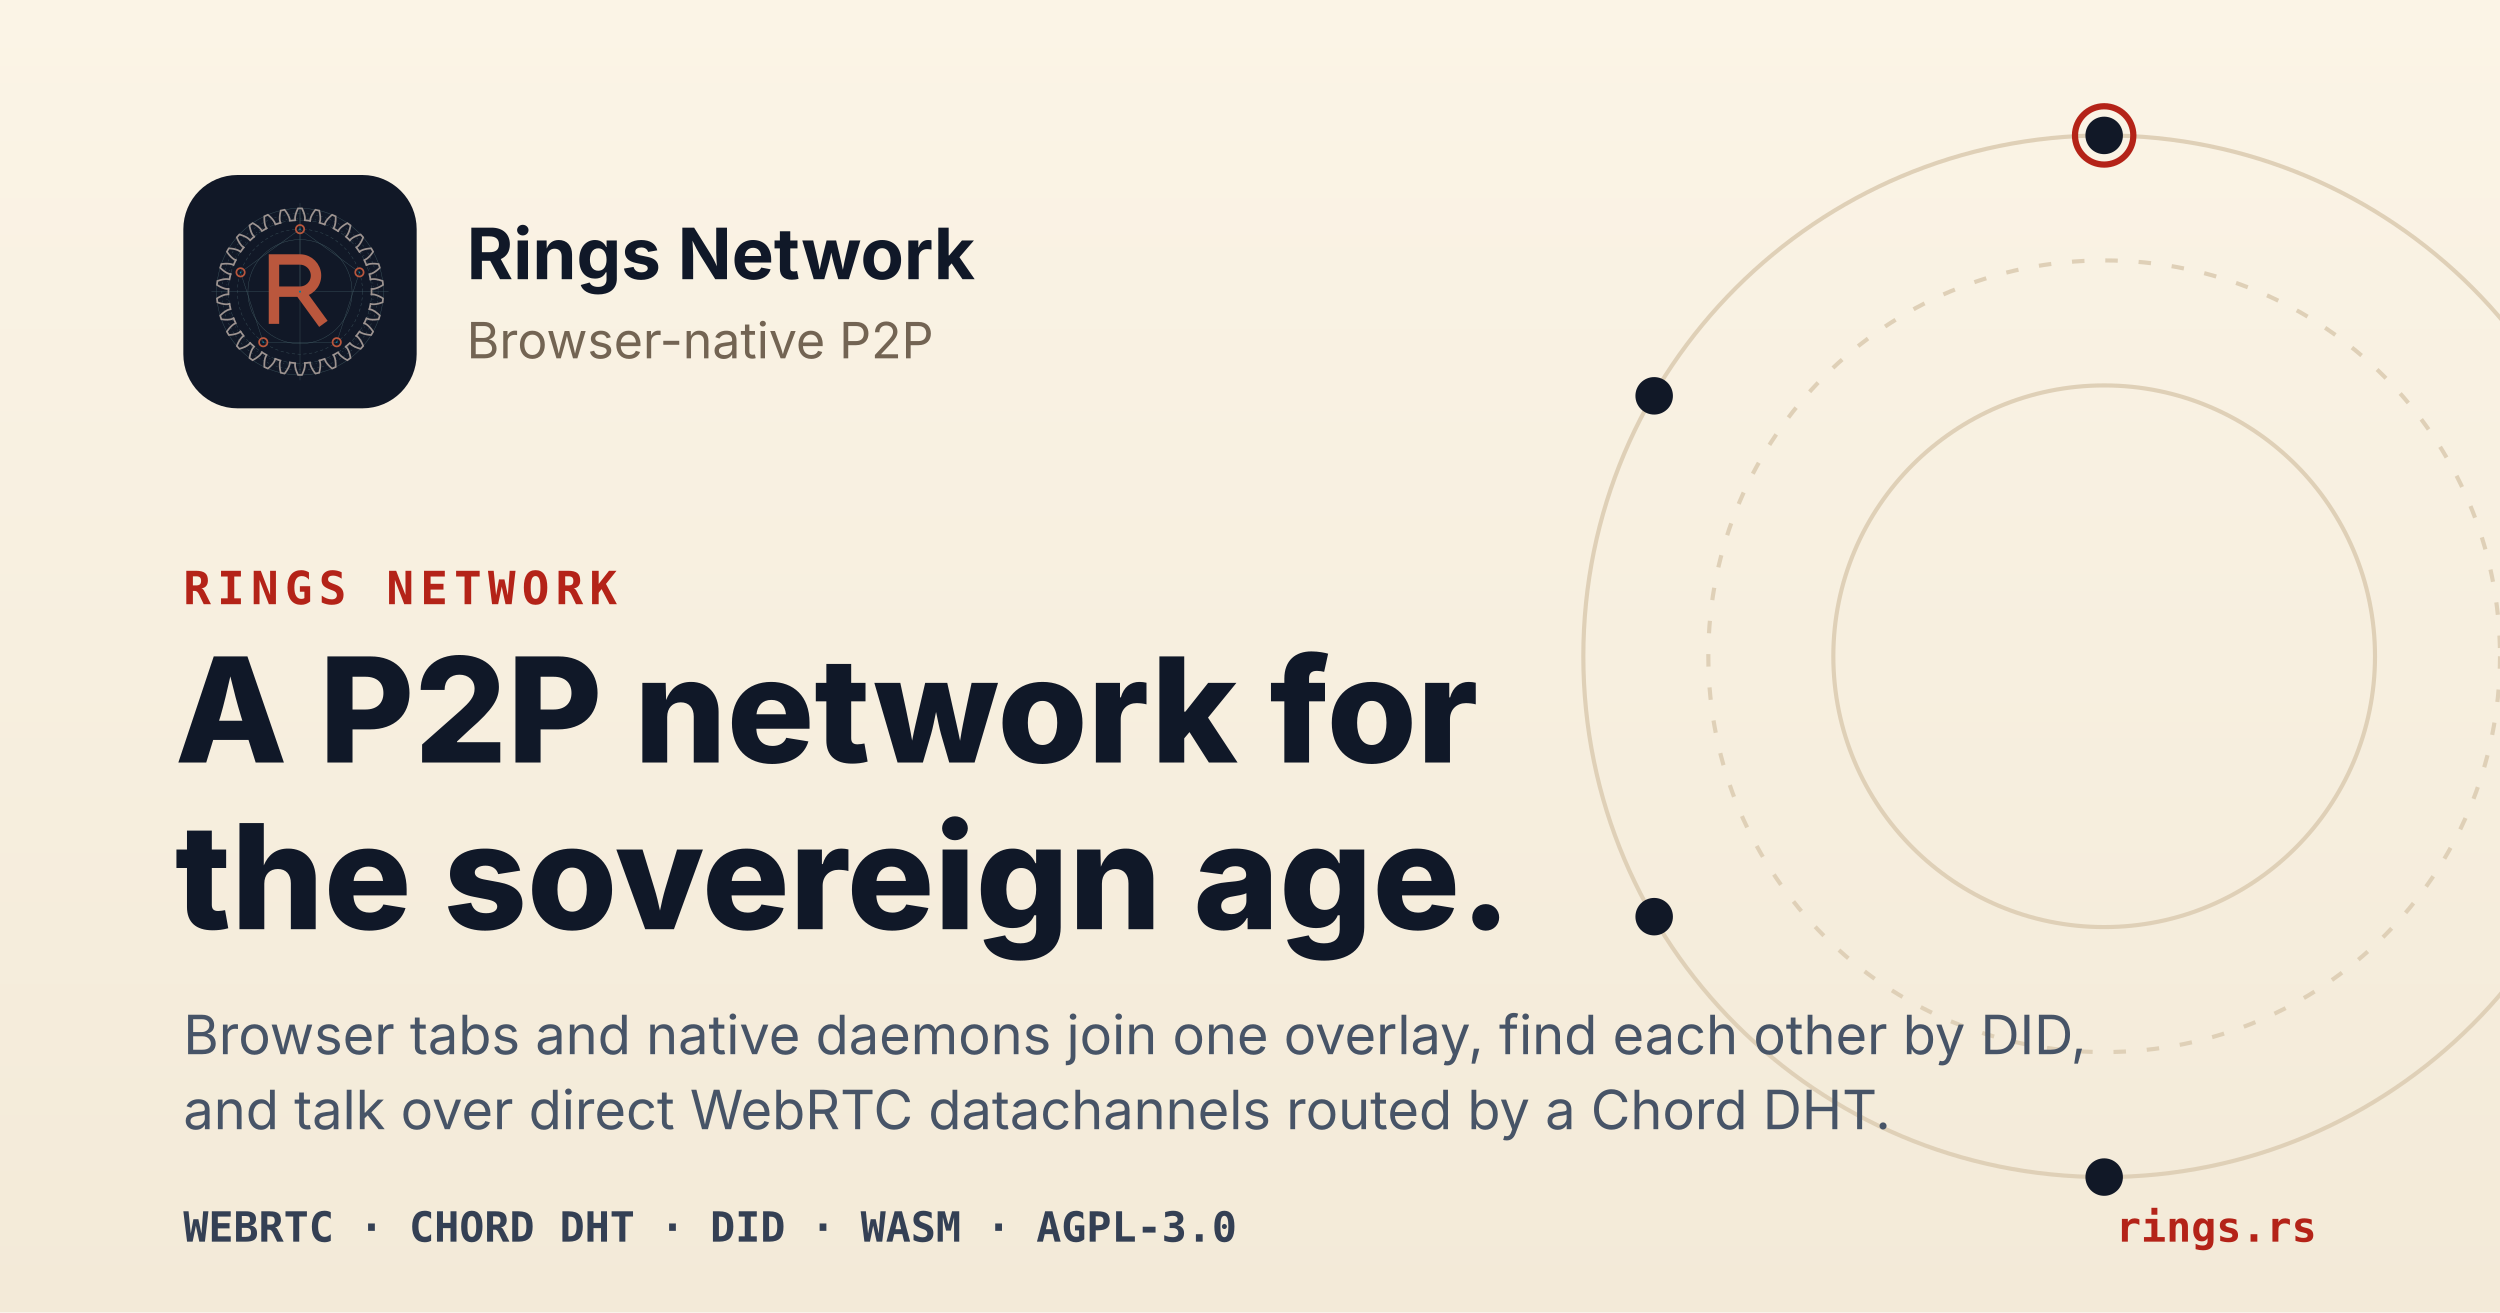
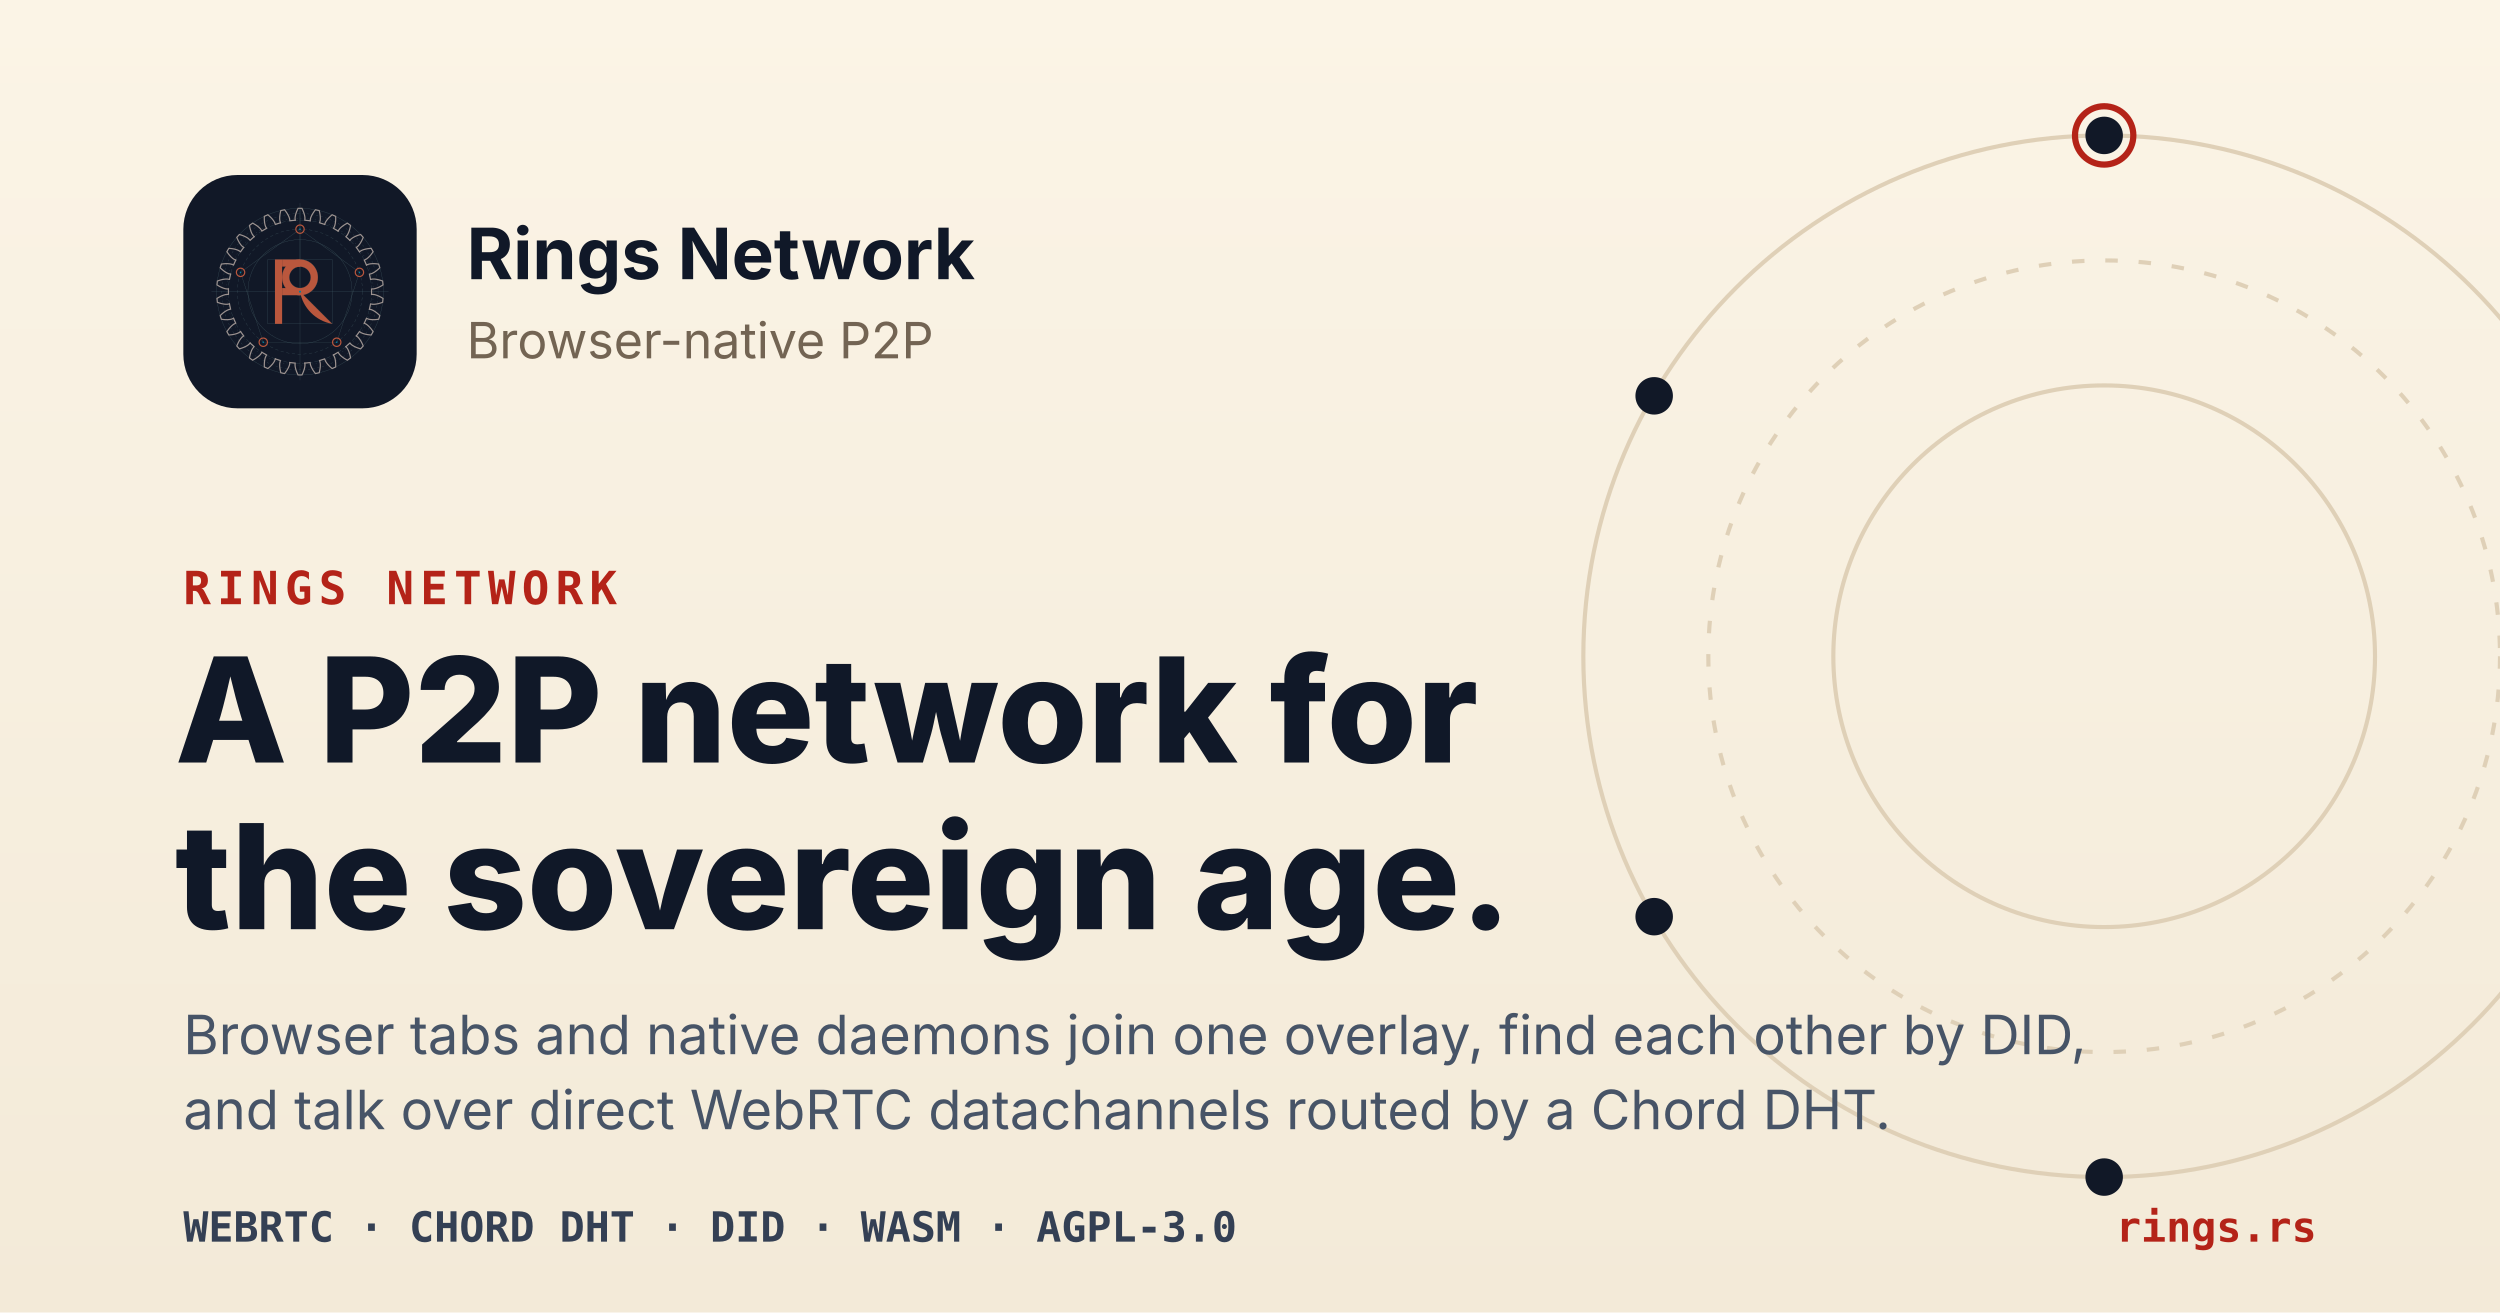
<svg xmlns="http://www.w3.org/2000/svg" width="1200" height="630" viewBox="0 0 1200 630">
  <defs>
    <linearGradient id="page" x1="0" y1="0" x2="0" y2="1">
      <stop offset="0" stop-color="#fbf4e6" />
      <stop offset="1" stop-color="#f3ead8" />
    </linearGradient>
  </defs>
  <rect width="1200" height="630" fill="url(#page)" />
  <g fill="none" stroke="#dfd0b7" stroke-width="2">
    <circle cx="1010" cy="315" r="250" />
    <circle cx="1010" cy="315" r="190" stroke-dasharray="6 10" />
    <circle cx="1010" cy="315" r="130" />
  </g>
  <g fill="#111827">
    <circle cx="1010" cy="65" r="9" />
    <circle cx="1226" cy="190" r="9" />
    <circle cx="1226" cy="440" r="9" />
    <circle cx="1010" cy="565" r="9" />
    <circle cx="794" cy="440" r="9" />
    <circle cx="794" cy="190" r="9" />
  </g>
  <circle cx="1010" cy="65" r="14" fill="none" stroke="#b42318" stroke-width="3" />
  <rect x="88" y="84" width="112" height="112" rx="26" fill="#111827" />
  <svg x="100" y="96" width="88" height="88" viewBox="-176 -176 352 352">
-     <style>.primary{stroke:#9d9390}.accent{stroke:#ba573d}.signal{fill:#007f9e}.guide{stroke:#435e65}</style>
+     <style>.primary{stroke:#9d9390}.accent{stroke:#ba573d}.glyph{fill:#ba573d}.signal{fill:#007f9e}.guide{stroke:#435e65}</style>
    <defs>
      <path id="tooth" d="M -9.242,-137.189 L -9.474,-140.635 L -9.476,-140.67 L -9.479,-140.776 L -9.481,-140.953 L -9.478,-141.2 L -9.468,-141.517 L -9.446,-141.905 L -9.41,-142.362 L -9.356,-142.889 L -9.283,-143.485 L -9.185,-144.148 L -9.062,-144.879 L -8.908,-145.677 L -8.722,-146.539 L -8.5,-147.466 L -8.239,-148.456 L -7.937,-149.508 L -7.591,-150.62 L -7.197,-151.791 L -6.753,-153.019 L -6.256,-154.303 L -5.703,-155.641 L -5.093,-157.03 L -4.421,-158.47 L -3.687,-159.958 A 160 160 0 0 1 3.687,-159.958 L 4.421,-158.47 L 5.093,-157.03 L 5.703,-155.641 L 6.256,-154.303 L 6.753,-153.019 L 7.197,-151.791 L 7.591,-150.62 L 7.937,-149.508 L 8.239,-148.456 L 8.5,-147.466 L 8.722,-146.539 L 8.908,-145.677 L 9.062,-144.879 L 9.185,-144.148 L 9.283,-143.485 L 9.356,-142.889 L 9.41,-142.362 L 9.446,-141.905 L 9.468,-141.517 L 9.478,-141.2 L 9.481,-140.953 L 9.479,-140.776 L 9.476,-140.67 L 9.474,-140.635 L 9.242,-137.189 A 137.5 137.5 0 0 1 19.483,-136.113" />
    </defs>
-     <g class="guide" fill="none" stroke-width="0.667">
+     <g class="guide" fill="none" stroke-width="0.458">
      <path d="M -170 0 H 170 M 0 -170 V 170" />
      <circle r="160" />
      <circle r="150" stroke-dasharray="4 5" />
      <circle r="140.954" stroke-dasharray="2 5" />
      <circle r="137.5" stroke-dasharray="8 4" />
      <circle r="100" />
      <circle r="120" stroke-dasharray="6 5" />
      <polygon points="0,-120 114.127,-37.082 70.534,97.082 -70.534,97.082 -114.127,-37.082" />
      <path d="M 0 0 L 0,-160" />
+       <rect x="-61.803" y="-61.803" width="123.607" height="123.607" />
+       <circle cx="0" cy="-27.468" r="34.335" />
+       <circle cx="0" cy="-27.468" r="20.601" />
+       <path d="M 0,0 L 61.803,61.803" />
    </g>
-     <g class="primary" fill="none" stroke-width="3.333" stroke-linecap="square" stroke-linejoin="miter">
+     <g class="primary" fill="none" stroke-width="2.289" stroke-linecap="square" stroke-linejoin="miter">
      <use href="#tooth" transform="rotate(0)" />
      <use href="#tooth" transform="rotate(12)" />
      <use href="#tooth" transform="rotate(24)" />
      <use href="#tooth" transform="rotate(36)" />
      <use href="#tooth" transform="rotate(48)" />
      <use href="#tooth" transform="rotate(60)" />
      <use href="#tooth" transform="rotate(72)" />
      <use href="#tooth" transform="rotate(84)" />
      <use href="#tooth" transform="rotate(96)" />
      <use href="#tooth" transform="rotate(108)" />
      <use href="#tooth" transform="rotate(120)" />
      <use href="#tooth" transform="rotate(132)" />
      <use href="#tooth" transform="rotate(144)" />
      <use href="#tooth" transform="rotate(156)" />
      <use href="#tooth" transform="rotate(168)" />
      <use href="#tooth" transform="rotate(180)" />
      <use href="#tooth" transform="rotate(192)" />
      <use href="#tooth" transform="rotate(204)" />
      <use href="#tooth" transform="rotate(216)" />
      <use href="#tooth" transform="rotate(228)" />
      <use href="#tooth" transform="rotate(240)" />
      <use href="#tooth" transform="rotate(252)" />
      <use href="#tooth" transform="rotate(264)" />
      <use href="#tooth" transform="rotate(276)" />
      <use href="#tooth" transform="rotate(288)" />
      <use href="#tooth" transform="rotate(300)" />
      <use href="#tooth" transform="rotate(312)" />
      <use href="#tooth" transform="rotate(324)" />
      <use href="#tooth" transform="rotate(336)" />
      <use href="#tooth" transform="rotate(348)" />
    </g>
-     <g class="accent" fill="none" stroke-width="3.333" stroke-linecap="butt" stroke-linejoin="miter">
+     <g class="accent" fill="none" stroke-width="2.289" stroke-linecap="butt" stroke-linejoin="miter">
      <circle cx="0" cy="-120" r="8" />
      <circle cx="114.127" cy="-37.082" r="8" />
      <circle cx="70.534" cy="97.082" r="8" />
      <circle cx="-70.534" cy="97.082" r="8" />
      <circle cx="-114.127" cy="-37.082" r="8" />
-       <path d="M -50 61.803 V -61.803 H 0 A 30.902 30.902 0 0 1 0 0 H -50 M 0 0 L 44.903 61.803" stroke-width="20" />
+     </g>
+     <g class="glyph" fill-rule="evenodd">
+       <path d="M 0,0 L 61.803,61.803 A 76.396 76.396 0 0 1 0,0 Z" />
+       <rect x="-48.069" y="-61.803" width="13.734" height="123.607" />
+       <rect x="-34.335" y="-61.803" width="34.335" height="13.734" />
+       <rect x="-34.335" y="-6.867" width="34.335" height="13.734" />
+       <path d="M -34.335,-27.468 A 34.335 34.335 0 1 0 34.335,-27.468 A 34.335 34.335 0 1 0 -34.335,-27.468 Z M -20.601,-27.468 A 20.601 20.601 0 1 0 20.601,-27.468 A 20.601 20.601 0 1 0 -20.601,-27.468 Z" />
    </g>
    <g class="signal">
      <circle cx="0" cy="-120" r="1.6" />
      <circle cx="114.127" cy="-37.082" r="1.6" />
      <circle cx="70.534" cy="97.082" r="1.6" />
      <circle cx="-70.534" cy="97.082" r="1.6" />
      <circle cx="-114.127" cy="-37.082" r="1.6" />
      <circle r="2" />
    </g>
  </svg>
  <text x="224" y="134" font-family="Inter, 'Helvetica Neue', Helvetica, Arial, sans-serif" font-size="34" font-weight="700" fill="#101828">Rings Network</text>
  <text x="224" y="172" font-family="Inter, 'Helvetica Neue', Helvetica, Arial, sans-serif" font-size="24" fill="#736453">Browser-native P2P</text>
  <text x="88" y="290" font-family="'SFMono-Regular', Menlo, Consolas, monospace" font-size="22" font-weight="700" letter-spacing="3" fill="#b42318">RINGS NETWORK</text>
  <text font-family="Inter, 'Helvetica Neue', Helvetica, Arial, sans-serif" font-size="70" font-weight="800" fill="#101828">
    <tspan x="84" y="366">A P2P network for</tspan>
    <tspan x="84" y="446">the sovereign age.</tspan>
  </text>
  <text font-family="Inter, 'Helvetica Neue', Helvetica, Arial, sans-serif" font-size="26" fill="#475467">
    <tspan x="88" y="506">Browser tabs and native daemons join one overlay, find each other by DID,</tspan>
    <tspan x="88" y="542">and talk over direct WebRTC datachannels routed by a Chord DHT.</tspan>
  </text>
  <g font-family="'SFMono-Regular', Menlo, Consolas, monospace" font-size="20" font-weight="700" fill="#344054">
    <text x="88" y="596">WEBRTC · CHORD DHT · DID · WASM · AGPL-3.0</text>
    <text x="1112" y="596" text-anchor="end" fill="#b42318">rings.rs</text>
  </g>
</svg>
